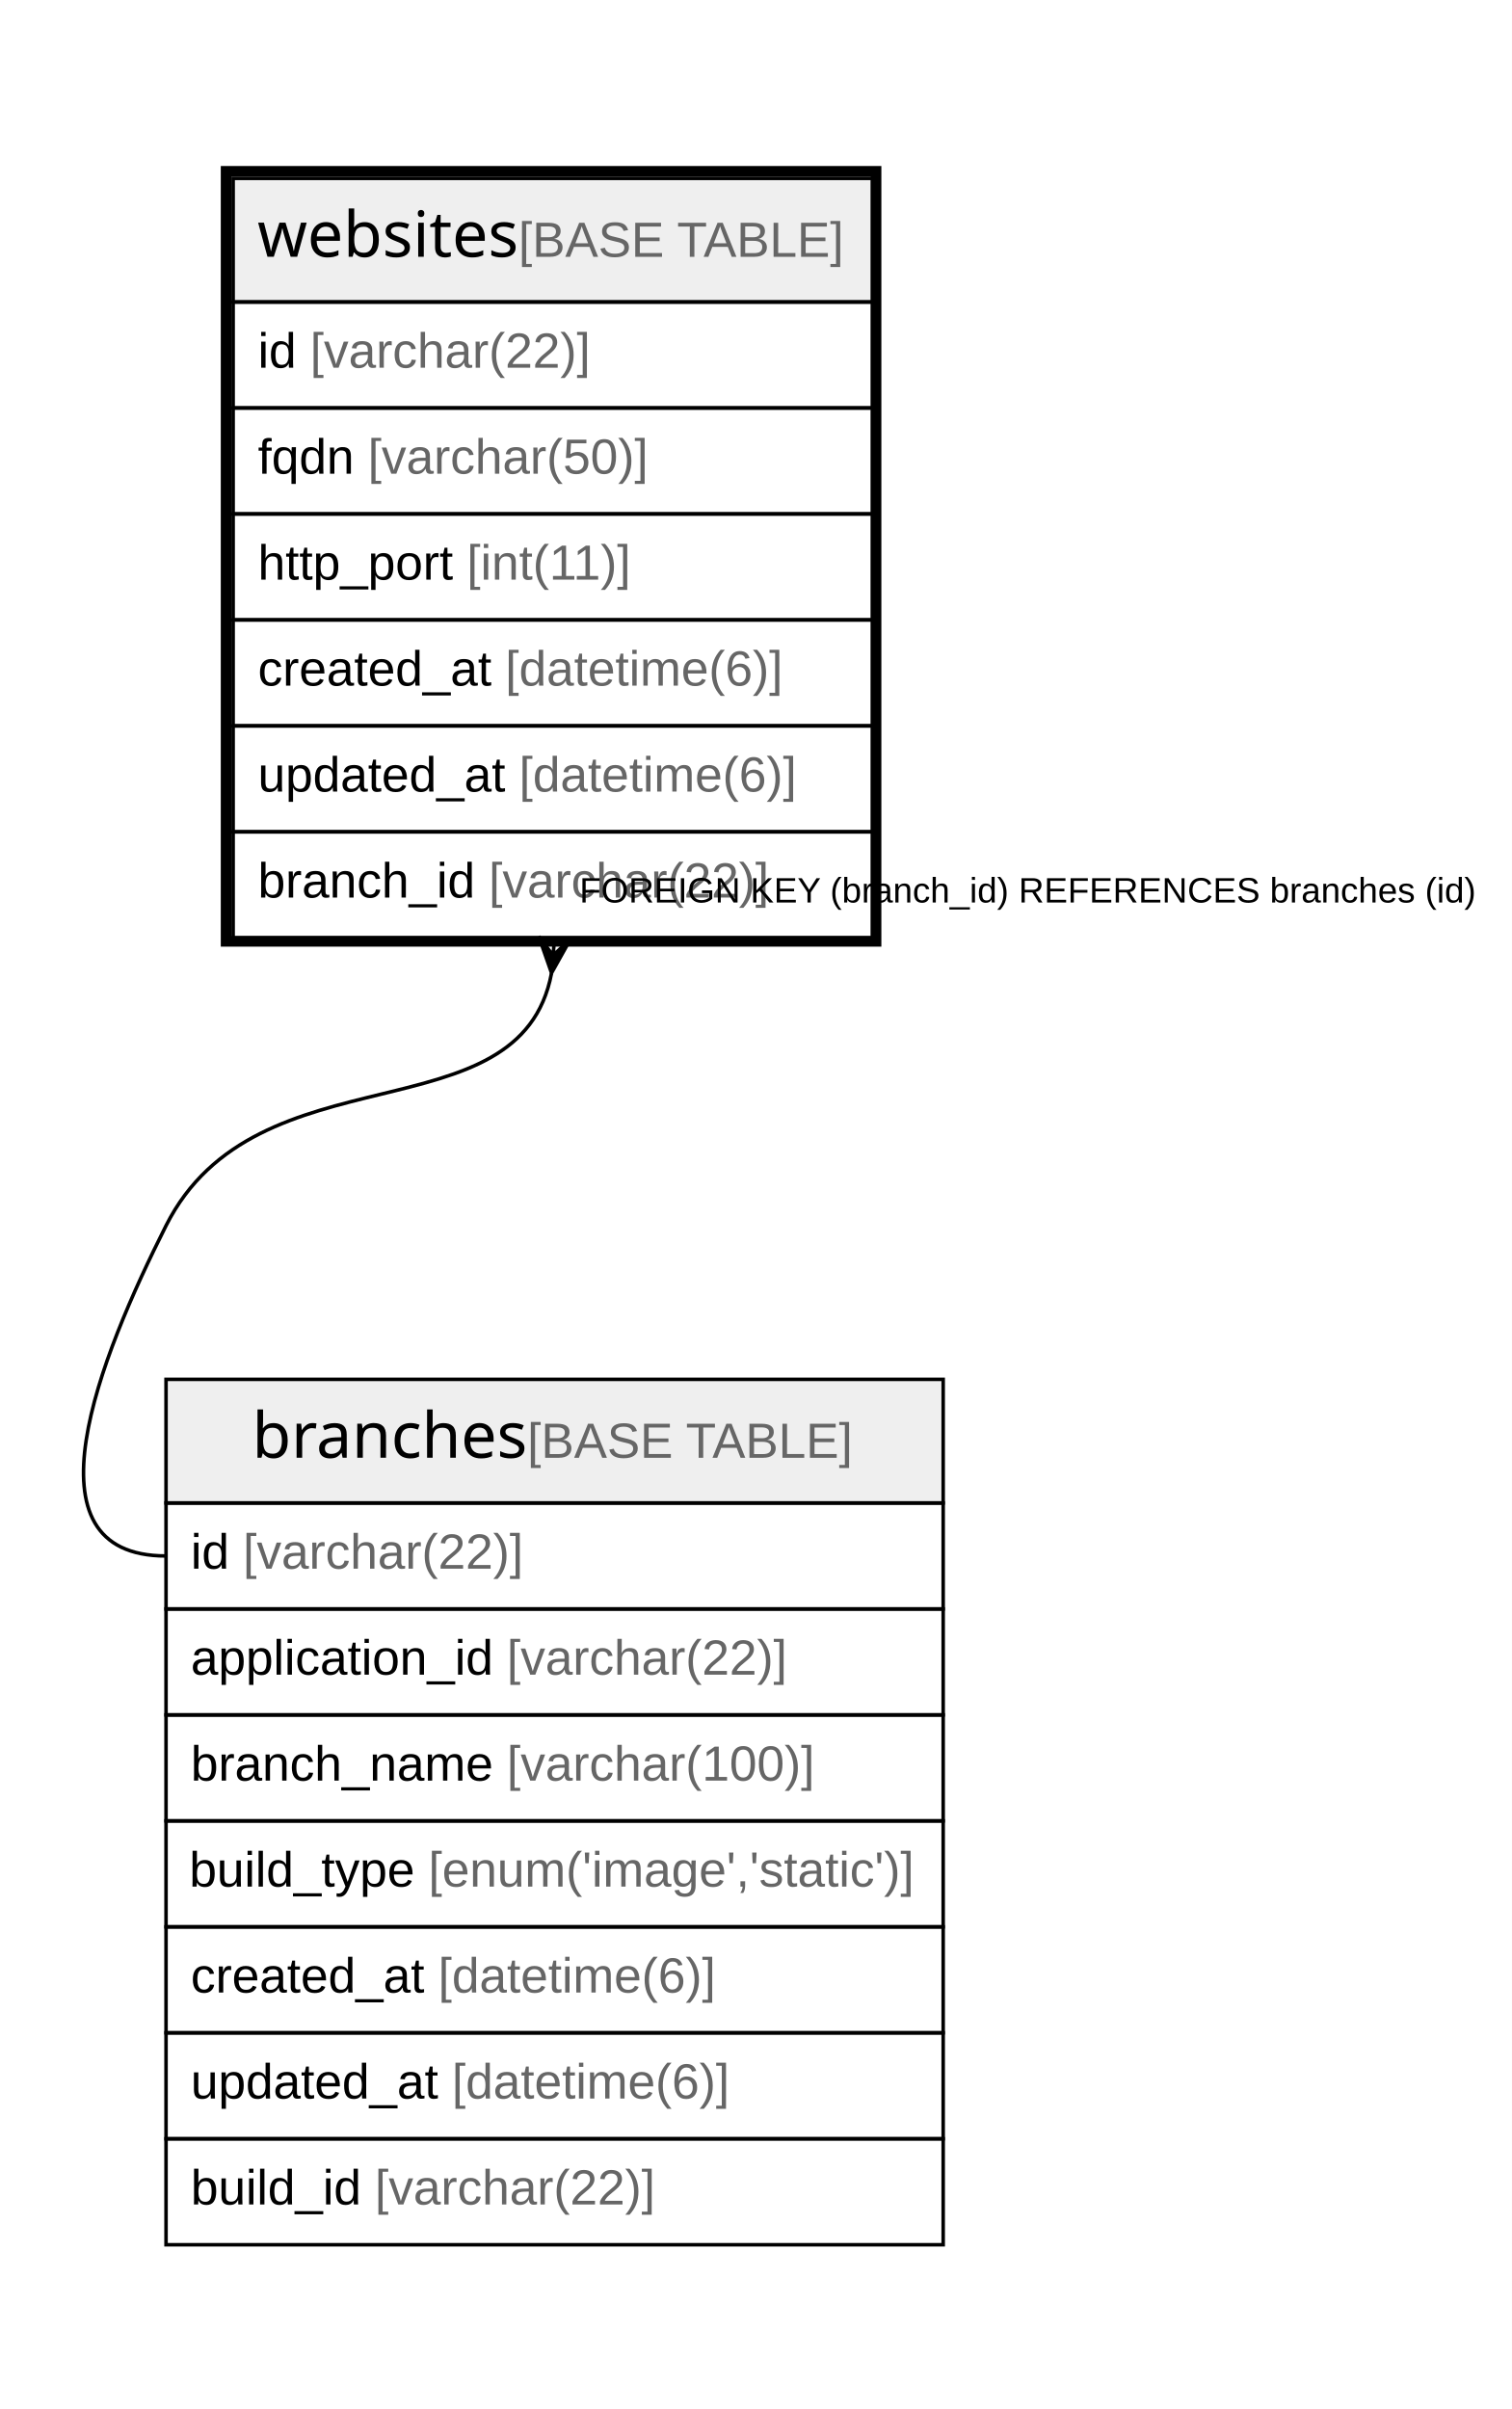
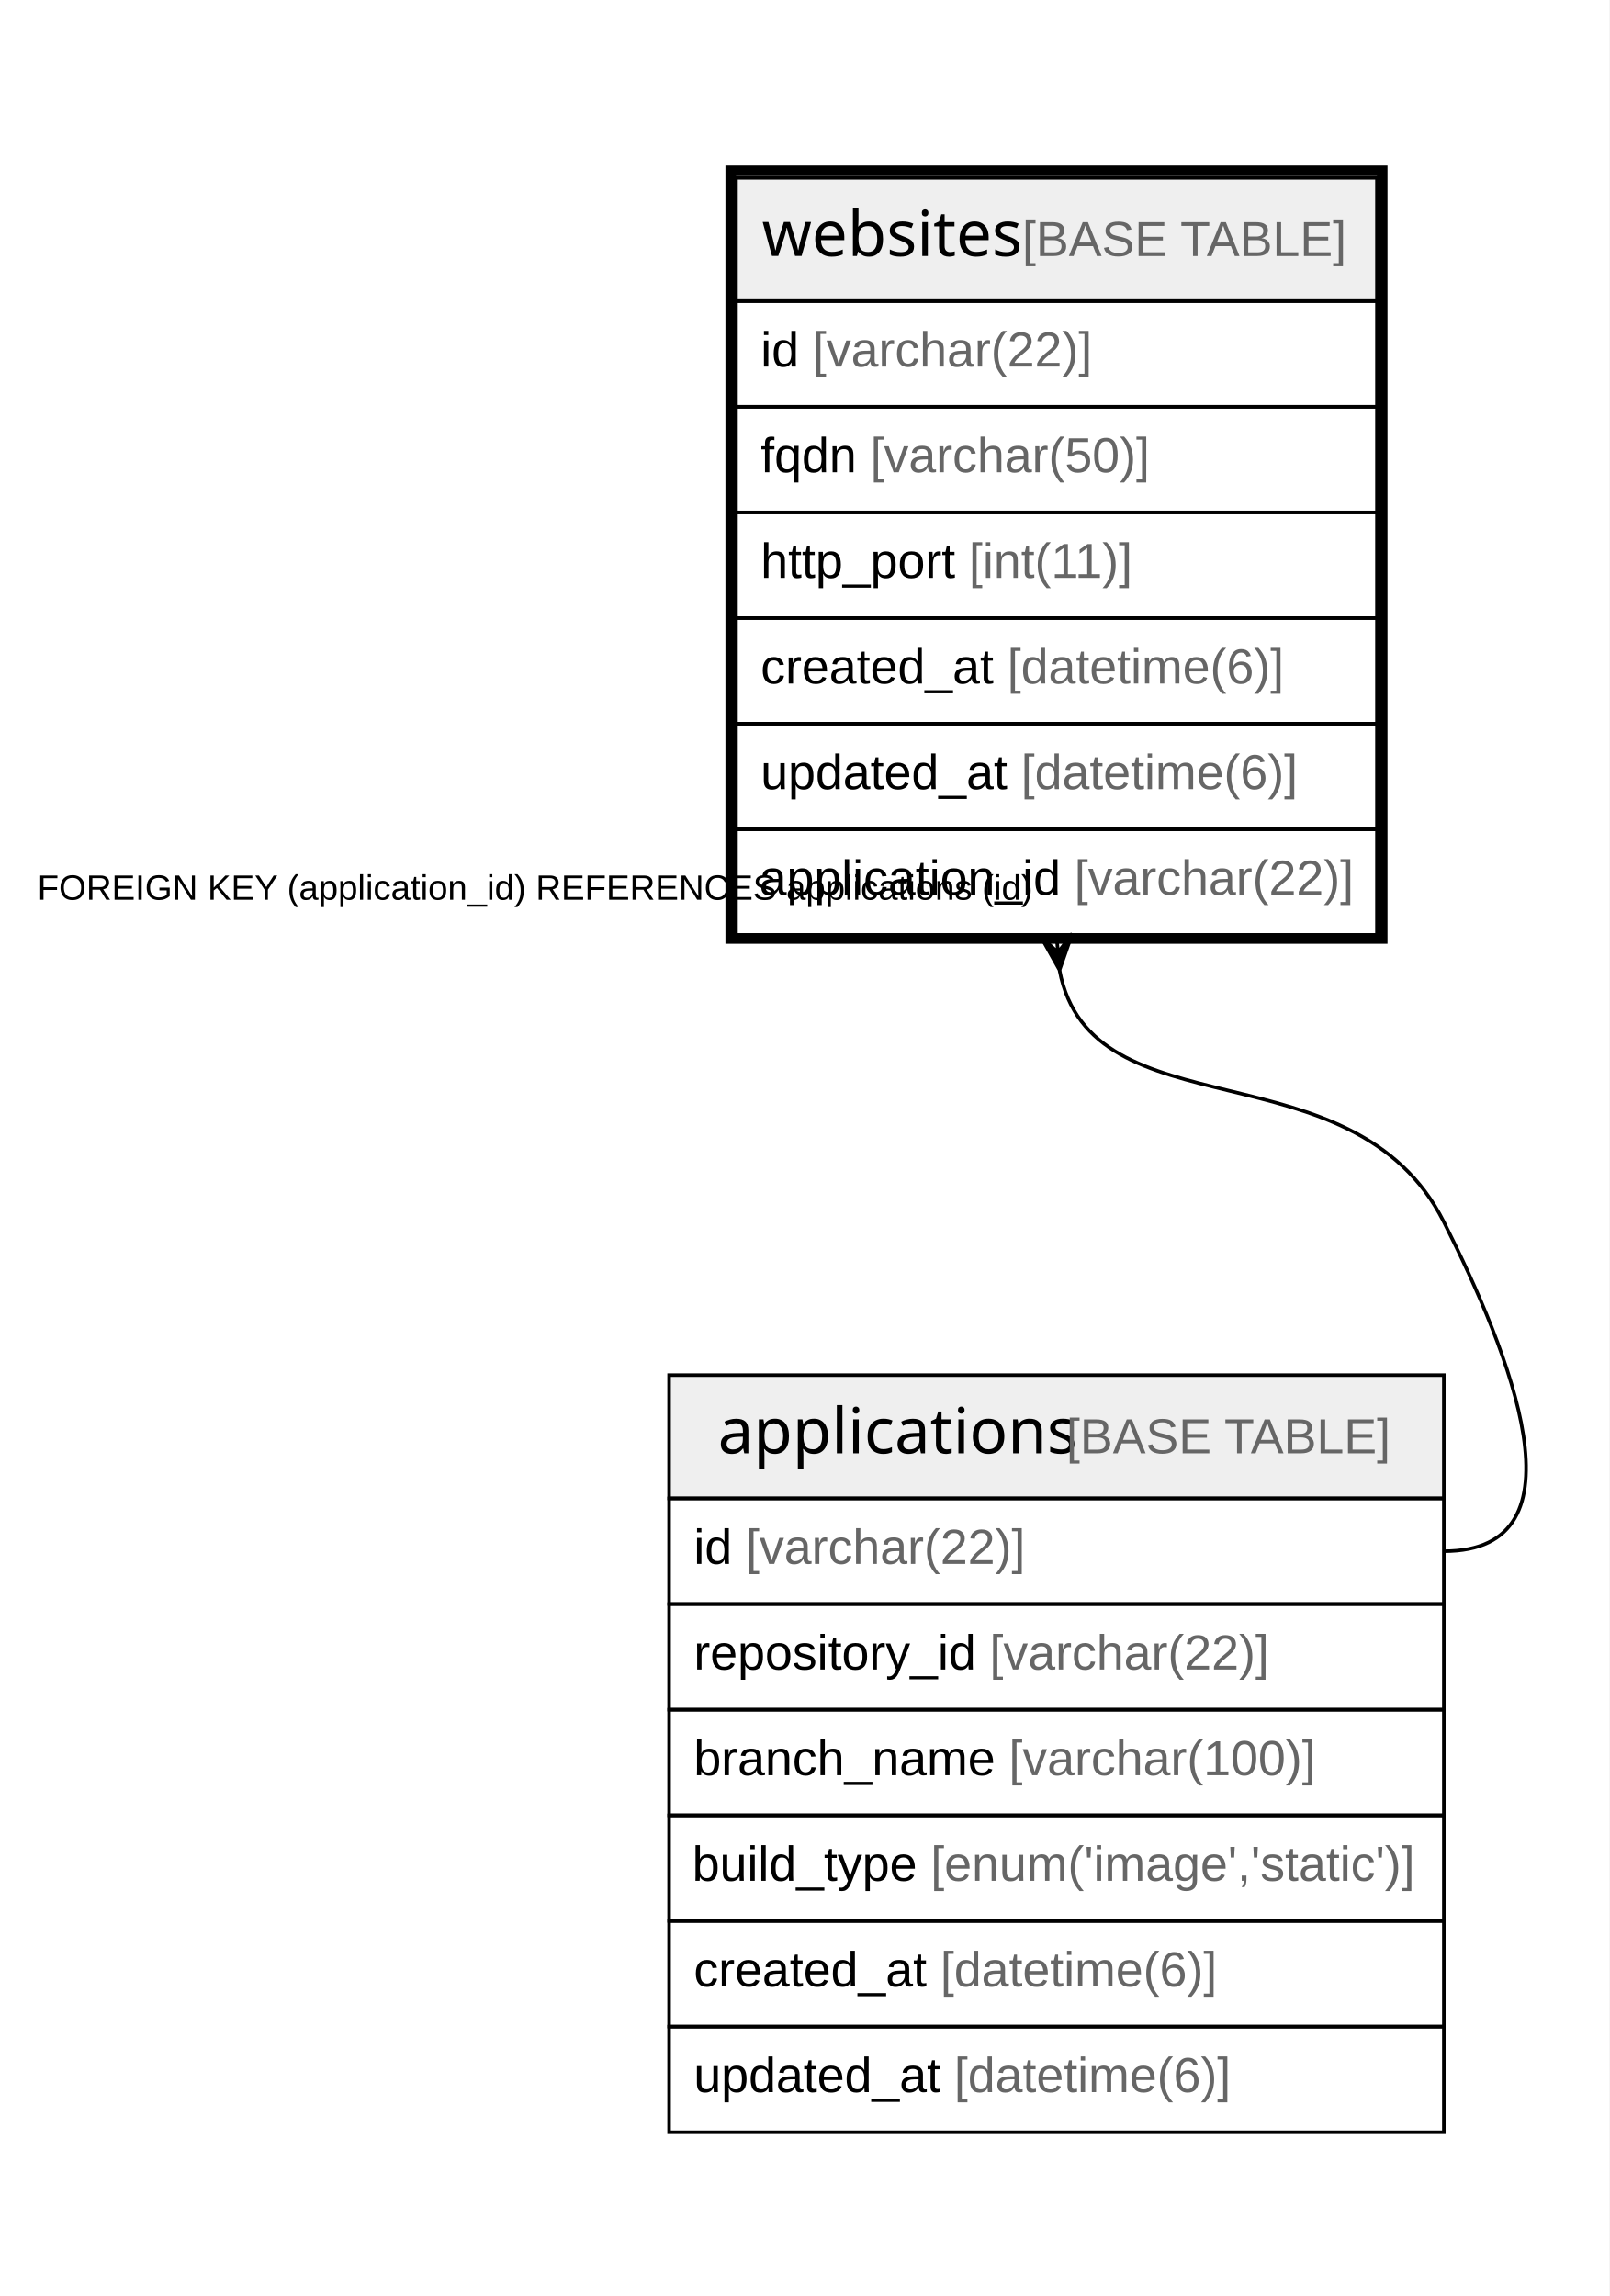
- <svg xmlns="http://www.w3.org/2000/svg" width="428pt" height="682pt" viewBox="0.00 0.00 428.00 682.00">
-   <g id="graph0" class="graph" transform="scale(1 1) rotate(0) translate(4 678)">
-     <polygon fill="#ffffff" stroke="transparent" points="-4,4 -4,-678 424,-678 424,4 -4,4" />
+ <svg xmlns="http://www.w3.org/2000/svg" width="457pt" height="652pt" viewBox="0.00 0.00 457.00 652.00">
+   <g id="graph0" class="graph" transform="scale(1 1) rotate(0) translate(4 648)">
+     <polygon fill="#ffffff" stroke="transparent" points="-4,4 -4,-648 453,-648 453,4 -4,4" />
    <g id="node1" class="node">
-       <polygon fill="#efefef" stroke="transparent" points="62,-592.5 62,-627.5 243,-627.5 243,-592.5 62,-592.5" />
-       <polygon fill="none" stroke="#000000" points="62,-592.5 62,-627.5 243,-627.5 243,-592.5 62,-592.5" />
-       <text text-anchor="start" x="68.868" y="-605.3" font-family="Arial Bold" font-size="18.00" fill="#000000">websites</text>
-       <text text-anchor="start" x="138.878" y="-605.3" font-family="Arial" font-size="14.00" fill="#000000"> </text>
-       <text text-anchor="start" x="142.768" y="-605.3" font-family="Arial" font-size="14.00" fill="#666666">[BASE TABLE]</text>
-       <polygon fill="none" stroke="#000000" points="62,-562.5 62,-592.5 243,-592.5 243,-562.5 62,-562.5" />
-       <text text-anchor="start" x="69" y="-573.9" font-family="Arial" font-size="14.00" fill="#000000">id </text>
-       <text text-anchor="start" x="83.78" y="-573.9" font-family="Arial" font-size="14.00" fill="#666666">[varchar(22)]</text>
-       <polygon fill="none" stroke="#000000" points="62,-532.5 62,-562.5 243,-562.5 243,-532.5 62,-532.5" />
-       <text text-anchor="start" x="69" y="-543.9" font-family="Arial" font-size="14.00" fill="#000000">fqdn </text>
-       <text text-anchor="start" x="100.129" y="-543.9" font-family="Arial" font-size="14.00" fill="#666666">[varchar(50)]</text>
-       <polygon fill="none" stroke="#000000" points="62,-502.5 62,-532.5 243,-532.5 243,-502.5 62,-502.5" />
-       <text text-anchor="start" x="69" y="-513.9" font-family="Arial" font-size="14.00" fill="#000000">http_port </text>
-       <text text-anchor="start" x="128.136" y="-513.9" font-family="Arial" font-size="14.00" fill="#666666">[int(11)]</text>
-       <polygon fill="none" stroke="#000000" points="62,-472.5 62,-502.5 243,-502.5 243,-472.5 62,-472.5" />
-       <text text-anchor="start" x="69" y="-483.9" font-family="Arial" font-size="14.00" fill="#000000">created_at </text>
-       <text text-anchor="start" x="139.028" y="-483.9" font-family="Arial" font-size="14.00" fill="#666666">[datetime(6)]</text>
-       <polygon fill="none" stroke="#000000" points="62,-442.5 62,-472.5 243,-472.5 243,-442.5 62,-442.5" />
-       <text text-anchor="start" x="69" y="-453.9" font-family="Arial" font-size="14.00" fill="#000000">updated_at </text>
-       <text text-anchor="start" x="142.933" y="-453.9" font-family="Arial" font-size="14.00" fill="#666666">[datetime(6)]</text>
-       <polygon fill="none" stroke="#000000" points="62,-412.5 62,-442.5 243,-442.5 243,-412.5 62,-412.5" />
-       <text text-anchor="start" x="69" y="-423.9" font-family="Arial" font-size="14.00" fill="#000000">branch_id </text>
-       <text text-anchor="start" x="134.353" y="-423.9" font-family="Arial" font-size="14.00" fill="#666666">[varchar(22)]</text>
-       <polygon fill="none" stroke="#000000" stroke-width="3" points="60,-411.5 60,-629.5 244,-629.5 244,-411.5 60,-411.5" />
+       <polygon fill="#efefef" stroke="transparent" points="205,-562.5 205,-597.5 387,-597.5 387,-562.5 205,-562.5" />
+       <polygon fill="none" stroke="#000000" points="205,-562.5 205,-597.5 387,-597.5 387,-562.5 205,-562.5" />
+       <text text-anchor="start" x="212.369" y="-575.3" font-family="Arial Bold" font-size="18.00" fill="#000000">websites</text>
+       <text text-anchor="start" x="282.378" y="-575.3" font-family="Arial" font-size="14.00" fill="#000000"> </text>
+       <text text-anchor="start" x="286.268" y="-575.3" font-family="Arial" font-size="14.00" fill="#666666">[BASE TABLE]</text>
+       <polygon fill="none" stroke="#000000" points="205,-532.5 205,-562.5 387,-562.5 387,-532.5 205,-532.5" />
+       <text text-anchor="start" x="212" y="-543.9" font-family="Arial" font-size="14.00" fill="#000000">id </text>
+       <text text-anchor="start" x="226.78" y="-543.9" font-family="Arial" font-size="14.00" fill="#666666">[varchar(22)]</text>
+       <polygon fill="none" stroke="#000000" points="205,-502.5 205,-532.5 387,-532.5 387,-502.5 205,-502.5" />
+       <text text-anchor="start" x="212" y="-513.9" font-family="Arial" font-size="14.00" fill="#000000">fqdn </text>
+       <text text-anchor="start" x="243.129" y="-513.9" font-family="Arial" font-size="14.00" fill="#666666">[varchar(50)]</text>
+       <polygon fill="none" stroke="#000000" points="205,-472.5 205,-502.5 387,-502.5 387,-472.5 205,-472.5" />
+       <text text-anchor="start" x="212" y="-483.9" font-family="Arial" font-size="14.00" fill="#000000">http_port </text>
+       <text text-anchor="start" x="271.136" y="-483.9" font-family="Arial" font-size="14.00" fill="#666666">[int(11)]</text>
+       <polygon fill="none" stroke="#000000" points="205,-442.5 205,-472.5 387,-472.5 387,-442.5 205,-442.5" />
+       <text text-anchor="start" x="212" y="-453.9" font-family="Arial" font-size="14.00" fill="#000000">created_at </text>
+       <text text-anchor="start" x="282.028" y="-453.9" font-family="Arial" font-size="14.00" fill="#666666">[datetime(6)]</text>
+       <polygon fill="none" stroke="#000000" points="205,-412.5 205,-442.5 387,-442.5 387,-412.5 205,-412.5" />
+       <text text-anchor="start" x="212" y="-423.9" font-family="Arial" font-size="14.00" fill="#000000">updated_at </text>
+       <text text-anchor="start" x="285.933" y="-423.9" font-family="Arial" font-size="14.00" fill="#666666">[datetime(6)]</text>
+       <polygon fill="none" stroke="#000000" points="205,-382.5 205,-412.5 387,-412.5 387,-382.5 205,-382.5" />
+       <text text-anchor="start" x="211.597" y="-393.9" font-family="Arial" font-size="14.00" fill="#000000">application_id </text>
+       <text text-anchor="start" x="301.066" y="-393.9" font-family="Arial" font-size="14.00" fill="#666666">[varchar(22)]</text>
+       <polygon fill="none" stroke="#000000" stroke-width="3" points="203.5,-381.5 203.5,-599.5 388.5,-599.5 388.5,-381.5 203.5,-381.5" />
    </g>
    <g id="node2" class="node">
-       <polygon fill="#efefef" stroke="transparent" points="43,-252.5 43,-287.5 263,-287.5 263,-252.5 43,-252.5" />
-       <polygon fill="none" stroke="#000000" points="43,-252.5 43,-287.5 263,-287.5 263,-252.5 43,-252.5" />
-       <text text-anchor="start" x="67.362" y="-265.3" font-family="Arial Bold" font-size="18.00" fill="#000000">branches</text>
-       <text text-anchor="start" x="141.385" y="-265.3" font-family="Arial" font-size="14.00" fill="#000000"> </text>
-       <text text-anchor="start" x="145.275" y="-265.3" font-family="Arial" font-size="14.00" fill="#666666">[BASE TABLE]</text>
-       <polygon fill="none" stroke="#000000" points="43,-222.5 43,-252.5 263,-252.5 263,-222.5 43,-222.5" />
-       <text text-anchor="start" x="50" y="-233.9" font-family="Arial" font-size="14.00" fill="#000000">id </text>
-       <text text-anchor="start" x="64.78" y="-233.9" font-family="Arial" font-size="14.00" fill="#666666">[varchar(22)]</text>
-       <polygon fill="none" stroke="#000000" points="43,-192.5 43,-222.5 263,-222.5 263,-192.5 43,-192.5" />
-       <text text-anchor="start" x="50" y="-203.9" font-family="Arial" font-size="14.00" fill="#000000">application_id </text>
-       <text text-anchor="start" x="139.468" y="-203.9" font-family="Arial" font-size="14.00" fill="#666666">[varchar(22)]</text>
-       <polygon fill="none" stroke="#000000" points="43,-162.5 43,-192.5 263,-192.5 263,-162.5 43,-162.5" />
-       <text text-anchor="start" x="50" y="-173.9" font-family="Arial" font-size="14.00" fill="#000000">branch_name </text>
-       <text text-anchor="start" x="139.473" y="-173.9" font-family="Arial" font-size="14.00" fill="#666666">[varchar(100)]</text>
-       <polygon fill="none" stroke="#000000" points="43,-132.5 43,-162.5 263,-162.5 263,-132.5 43,-132.5" />
-       <text text-anchor="start" x="49.576" y="-143.9" font-family="Arial" font-size="14.00" fill="#000000">build_type </text>
-       <text text-anchor="start" x="117.266" y="-143.9" font-family="Arial" font-size="14.00" fill="#666666">[enum('image','static')]</text>
-       <polygon fill="none" stroke="#000000" points="43,-102.5 43,-132.5 263,-132.5 263,-102.5 43,-102.5" />
-       <text text-anchor="start" x="50" y="-113.9" font-family="Arial" font-size="14.00" fill="#000000">created_at </text>
-       <text text-anchor="start" x="120.028" y="-113.9" font-family="Arial" font-size="14.00" fill="#666666">[datetime(6)]</text>
-       <polygon fill="none" stroke="#000000" points="43,-72.5 43,-102.5 263,-102.5 263,-72.5 43,-72.5" />
-       <text text-anchor="start" x="50" y="-83.9" font-family="Arial" font-size="14.00" fill="#000000">updated_at </text>
-       <text text-anchor="start" x="123.933" y="-83.9" font-family="Arial" font-size="14.00" fill="#666666">[datetime(6)]</text>
-       <polygon fill="none" stroke="#000000" points="43,-42.5 43,-72.5 263,-72.5 263,-42.5 43,-42.5" />
-       <text text-anchor="start" x="50" y="-53.9" font-family="Arial" font-size="14.00" fill="#000000">build_id </text>
-       <text text-anchor="start" x="102.123" y="-53.9" font-family="Arial" font-size="14.00" fill="#666666">[varchar(22)]</text>
+       <polygon fill="#efefef" stroke="transparent" points="186,-222.5 186,-257.5 406,-257.5 406,-222.5 186,-222.5" />
+       <polygon fill="none" stroke="#000000" points="186,-222.5 186,-257.5 406,-257.5 406,-222.5 186,-222.5" />
+       <text text-anchor="start" x="199.862" y="-235.3" font-family="Arial Bold" font-size="18.00" fill="#000000">applications</text>
+       <text text-anchor="start" x="294.884" y="-235.3" font-family="Arial" font-size="14.00" fill="#000000"> </text>
+       <text text-anchor="start" x="298.775" y="-235.3" font-family="Arial" font-size="14.00" fill="#666666">[BASE TABLE]</text>
+       <polygon fill="none" stroke="#000000" points="186,-192.5 186,-222.5 406,-222.5 406,-192.5 186,-192.5" />
+       <text text-anchor="start" x="193" y="-203.9" font-family="Arial" font-size="14.00" fill="#000000">id </text>
+       <text text-anchor="start" x="207.78" y="-203.9" font-family="Arial" font-size="14.00" fill="#666666">[varchar(22)]</text>
+       <polygon fill="none" stroke="#000000" points="186,-162.5 186,-192.5 406,-192.5 406,-162.5 186,-162.5" />
+       <text text-anchor="start" x="193" y="-173.9" font-family="Arial" font-size="14.00" fill="#000000">repository_id </text>
+       <text text-anchor="start" x="277.011" y="-173.9" font-family="Arial" font-size="14.00" fill="#666666">[varchar(22)]</text>
+       <polygon fill="none" stroke="#000000" points="186,-132.5 186,-162.5 406,-162.5 406,-132.5 186,-132.5" />
+       <text text-anchor="start" x="193" y="-143.9" font-family="Arial" font-size="14.00" fill="#000000">branch_name </text>
+       <text text-anchor="start" x="282.473" y="-143.9" font-family="Arial" font-size="14.00" fill="#666666">[varchar(100)]</text>
+       <polygon fill="none" stroke="#000000" points="186,-102.5 186,-132.5 406,-132.5 406,-102.5 186,-102.5" />
+       <text text-anchor="start" x="192.576" y="-113.9" font-family="Arial" font-size="14.00" fill="#000000">build_type </text>
+       <text text-anchor="start" x="260.266" y="-113.9" font-family="Arial" font-size="14.00" fill="#666666">[enum('image','static')]</text>
+       <polygon fill="none" stroke="#000000" points="186,-72.5 186,-102.5 406,-102.5 406,-72.5 186,-72.5" />
+       <text text-anchor="start" x="193" y="-83.9" font-family="Arial" font-size="14.00" fill="#000000">created_at </text>
+       <text text-anchor="start" x="263.028" y="-83.9" font-family="Arial" font-size="14.00" fill="#666666">[datetime(6)]</text>
+       <polygon fill="none" stroke="#000000" points="186,-42.5 186,-72.5 406,-72.5 406,-42.5 186,-42.5" />
+       <text text-anchor="start" x="193" y="-53.9" font-family="Arial" font-size="14.00" fill="#000000">updated_at </text>
+       <text text-anchor="start" x="266.933" y="-53.9" font-family="Arial" font-size="14.00" fill="#666666">[datetime(6)]</text>
    </g>
    <g id="edge1" class="edge">
-       <path fill="none" stroke="#000000" d="M152.122,-402.447C143.197,-355.411 68.713,-382.052 43,-331 24.307,-293.886 1.444,-237.5 43,-237.5" />
-       <polygon fill="#000000" stroke="#000000" points="152.13,-402.538 148.517,-412.892 152.565,-407.519 153,-412.5 153,-412.5 153,-412.5 152.565,-407.519 157.483,-412.108 152.13,-402.538 152.13,-402.538" />
-       <text text-anchor="start" x="160.048" y="-422.5" font-family="Arial" font-size="10.00" fill="#000000">FOREIGN KEY (branch_id) REFERENCES branches (id)</text>
+       <path fill="none" stroke="#000000" d="M296.878,-372.447C305.803,-325.411 380.287,-352.052 406,-301 424.693,-263.886 447.556,-207.5 406,-207.5" />
+       <polygon fill="#000000" stroke="#000000" points="296.87,-372.538 291.517,-382.108 296.435,-377.519 296,-382.5 296,-382.5 296,-382.5 296.435,-377.519 300.483,-382.892 296.87,-372.538 296.87,-372.538" />
+       <text text-anchor="start" x="6.602" y="-392.5" font-family="Arial" font-size="10.00" fill="#000000">FOREIGN KEY (application_id) REFERENCES applications (id)</text>
    </g>
  </g>
</svg>
